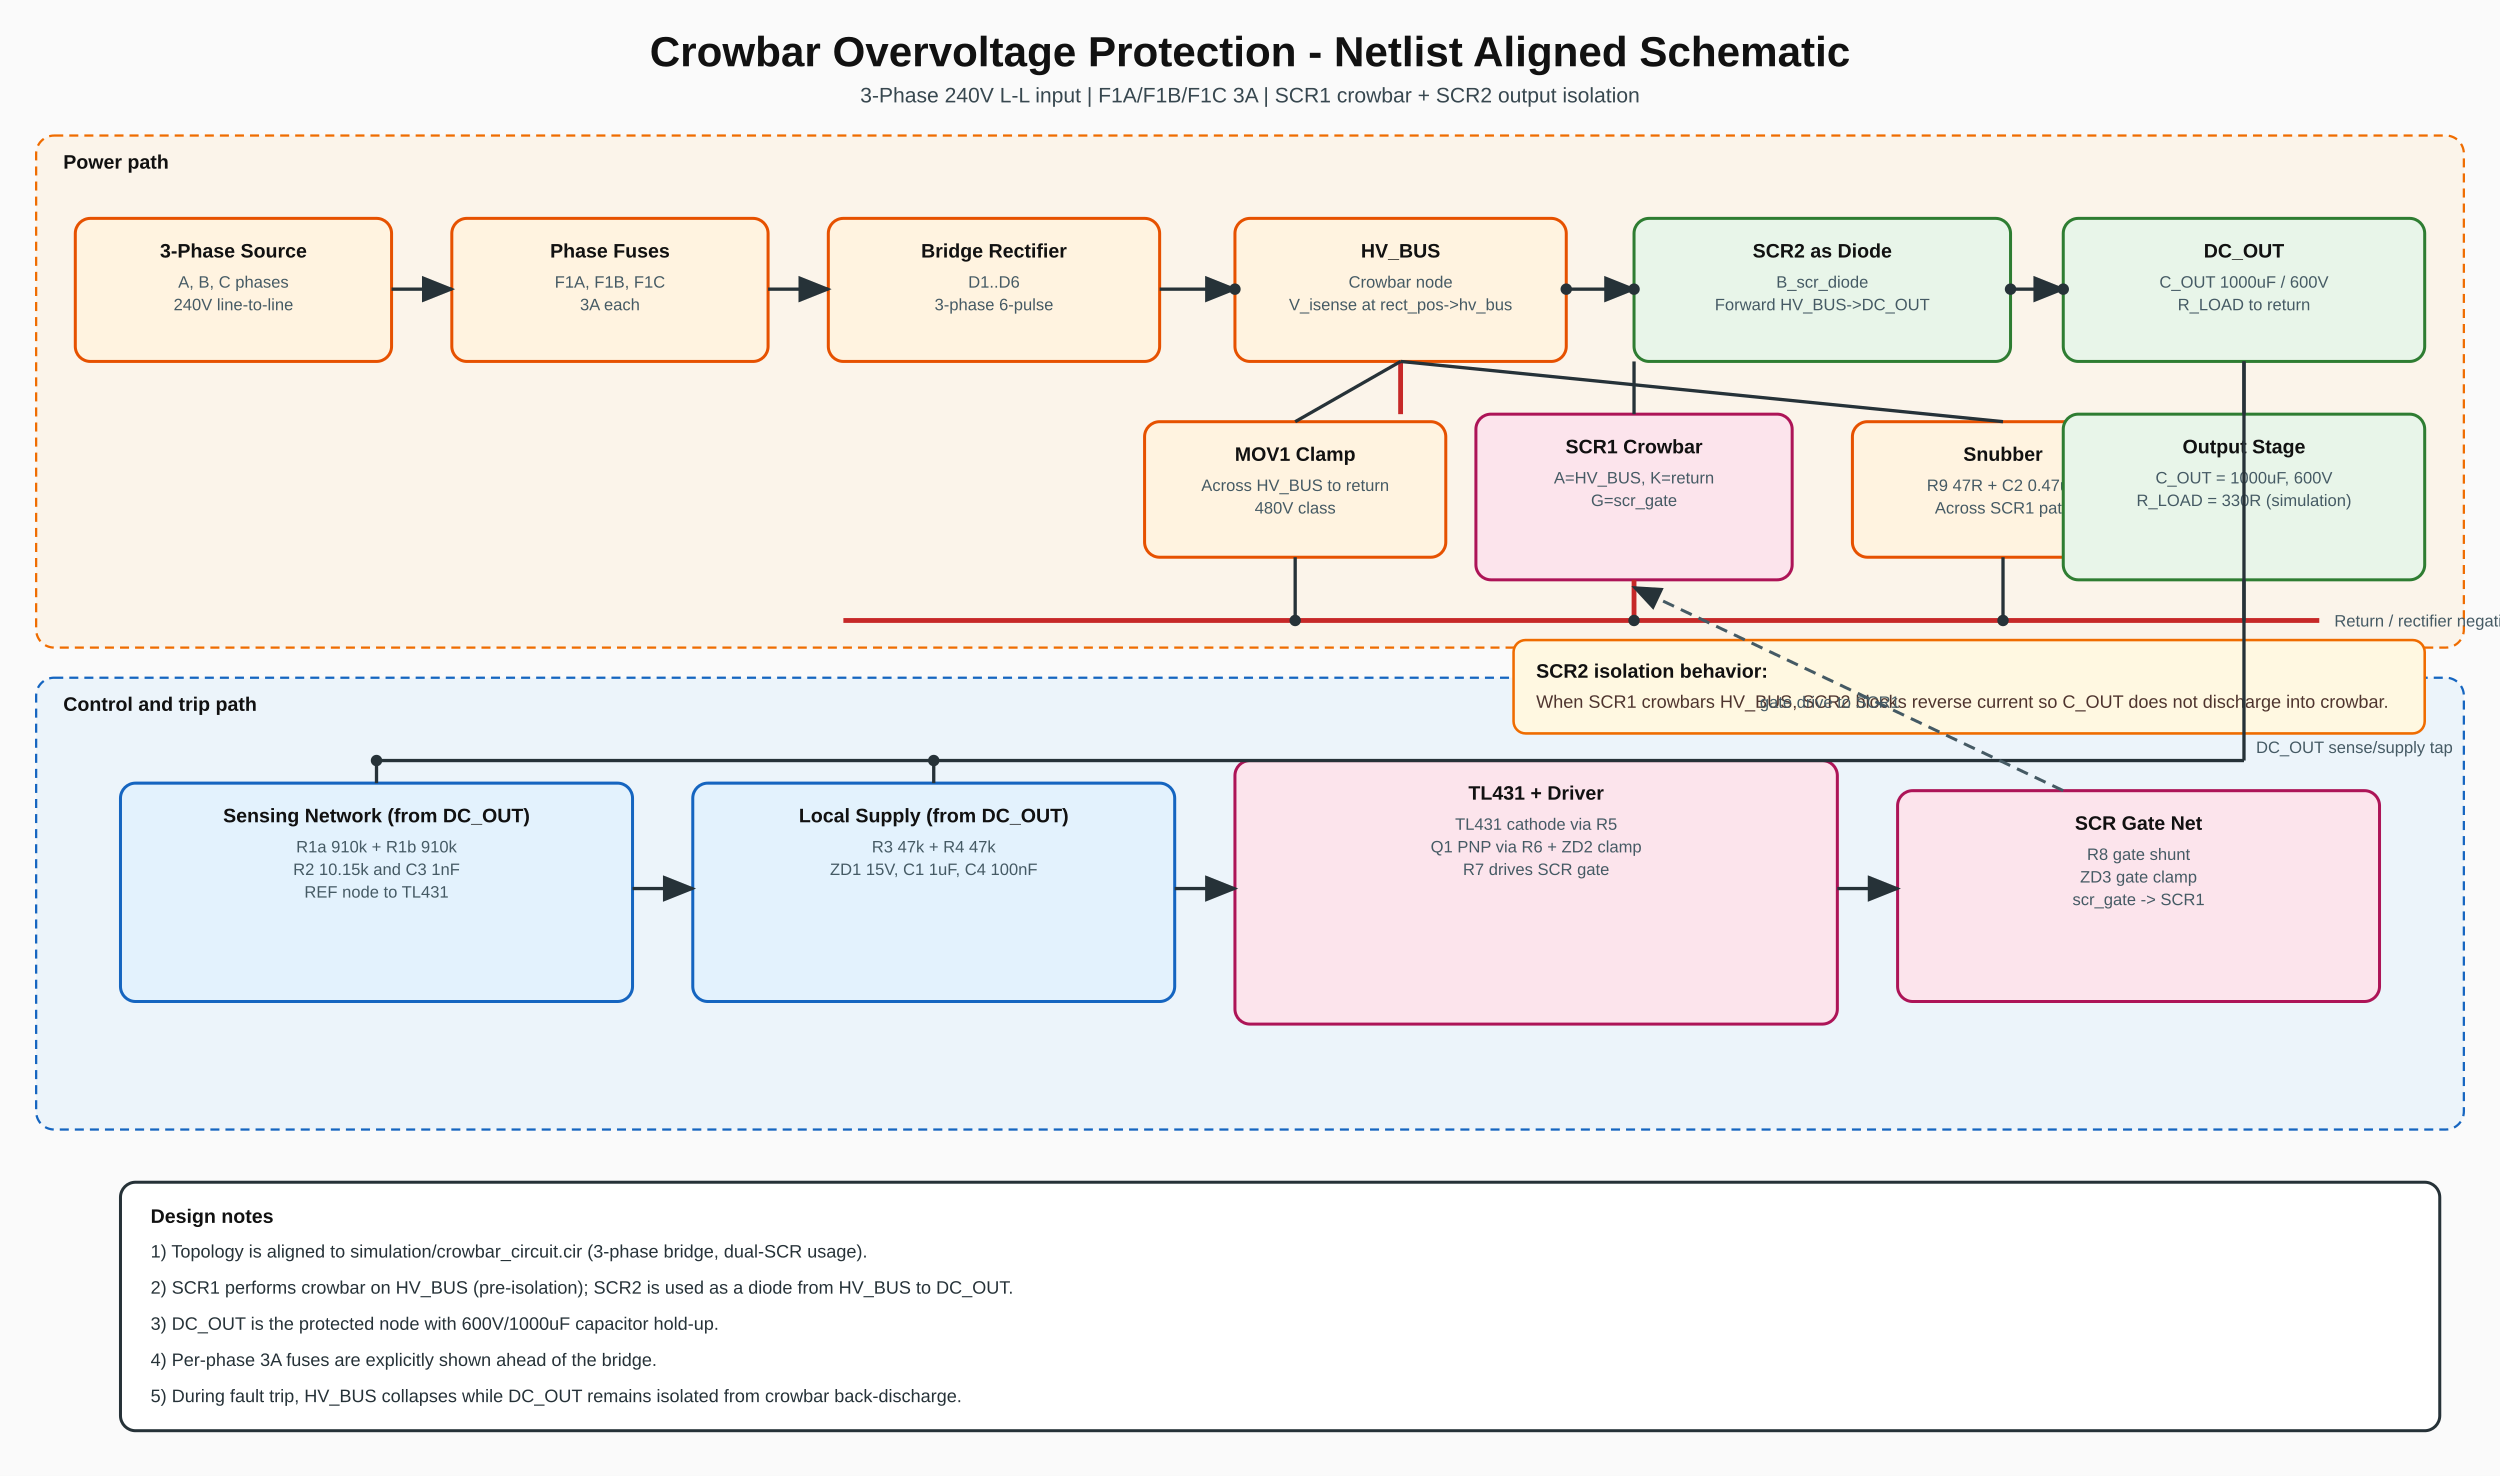
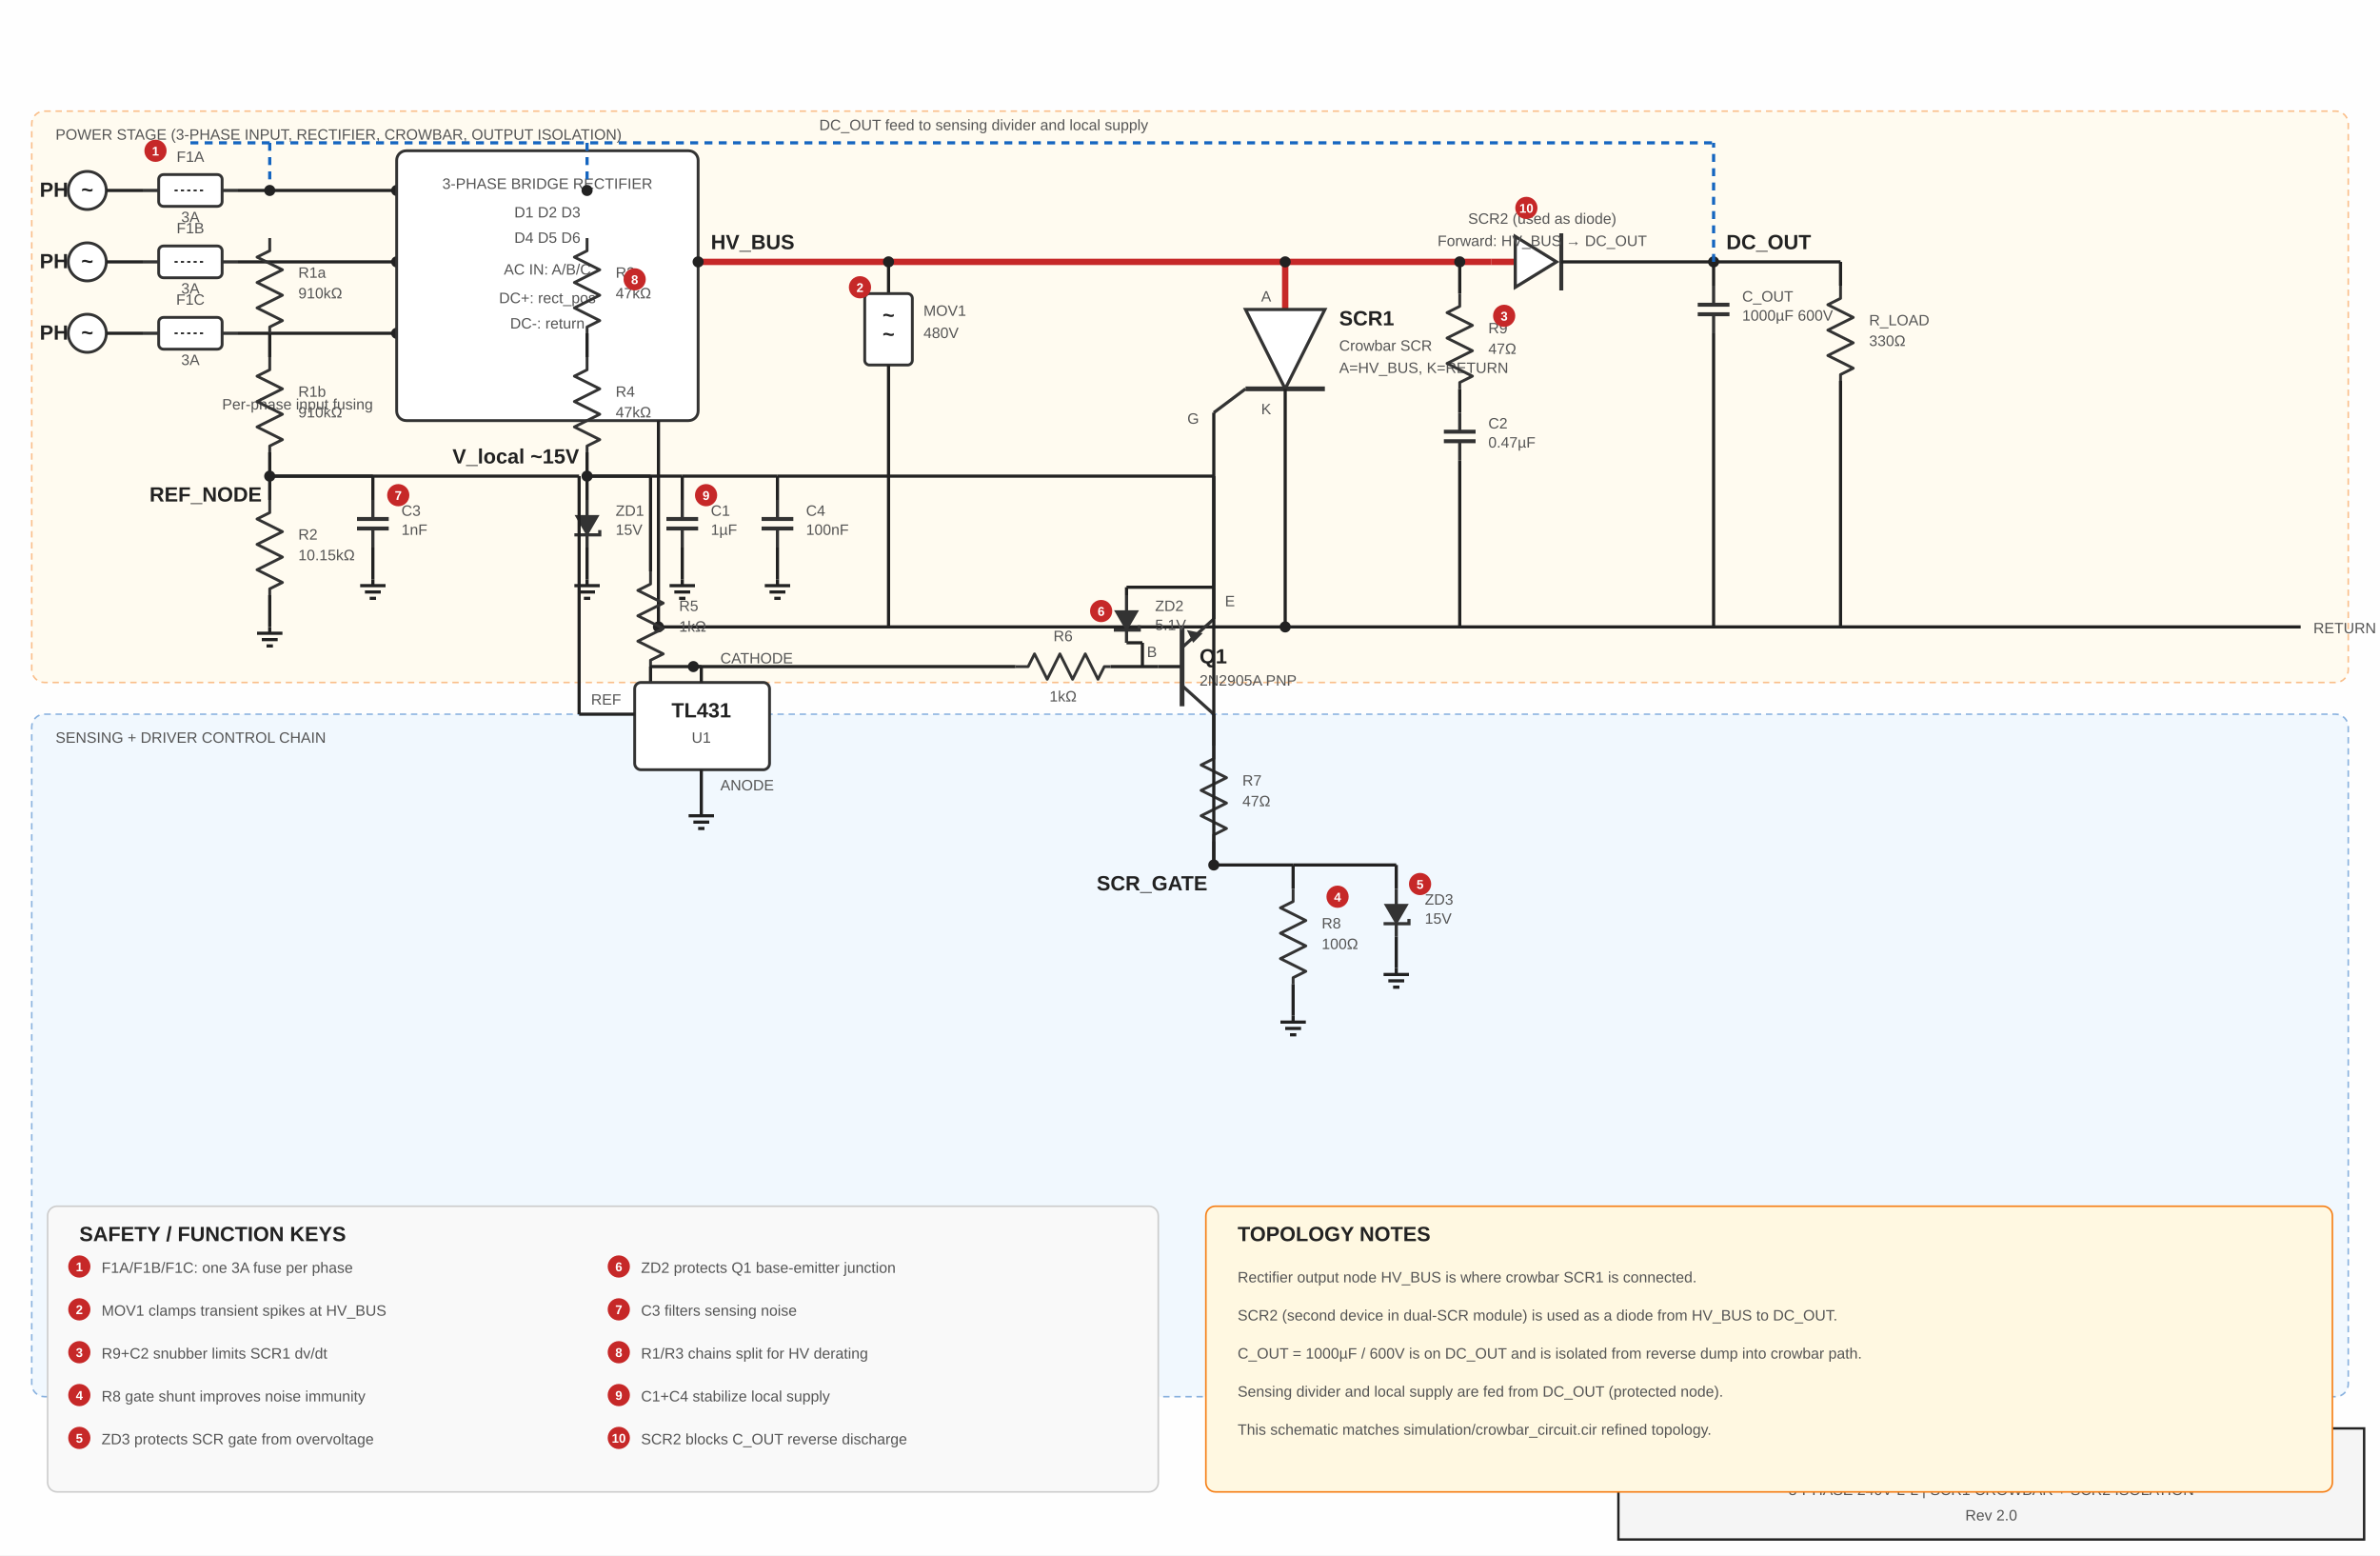
- <svg xmlns="http://www.w3.org/2000/svg" viewBox="0 0 1660 980" width="1660" height="980" font-family="Arial, Helvetica, sans-serif">
+ <svg xmlns="http://www.w3.org/2000/svg" viewBox="0 0 1500 980" width="1500" height="980" font-family="'Segoe UI', Arial, sans-serif">
  <defs>
-     <marker id="arrow" markerWidth="10" markerHeight="8" refX="9" refY="4" orient="auto">
-       <polygon points="0,0 10,4 0,8" fill="#263238" />
-     </marker>
    <style>
-     .bg { fill: #fafafa; }
-     .box { fill: #ffffff; stroke: #263238; stroke-width: 2; rx: 10; }
-     .box-power { fill: #fff3e0; stroke: #e65100; stroke-width: 2; rx: 10; }
-     .box-control { fill: #e3f2fd; stroke: #1565c0; stroke-width: 2; rx: 10; }
-     .box-driver { fill: #fce4ec; stroke: #ad1457; stroke-width: 2; rx: 10; }
-     .box-output { fill: #e8f5e9; stroke: #2e7d32; stroke-width: 2; rx: 10; }
-     .zone { fill-opacity: 0.22; stroke-dasharray: 6,4; stroke-width: 1.5; rx: 12; }
-     .zone-power { fill: #ffe0b2; stroke: #ef6c00; }
-     .zone-control { fill: #bbdefb; stroke: #1565c0; }
-     .wire { stroke: #263238; stroke-width: 2.2; fill: none; }
-     .wire-bus { stroke: #c62828; stroke-width: 3.2; fill: none; }
-     .wire-dashed { stroke: #455a64; stroke-width: 2; stroke-dasharray: 8,5; fill: none; }
-     .arrow { marker-end: url(#arrow); }
-     .node { fill: #263238; }
-     .title { font-size: 28px; fill: #111; font-weight: 700; }
-     .subtitle { font-size: 14px; fill: #37474f; }
-     .h1 { font-size: 16px; fill: #111; font-weight: 700; }
-     .h2 { font-size: 13px; fill: #111; font-weight: 700; }
-     .label { font-size: 12px; fill: #263238; }
-     .small { font-size: 11px; fill: #455a64; }
-     .note { font-size: 12px; fill: #4e342e; }
-     .warn { fill: #fff8e1; stroke: #ef6c00; stroke-width: 1.7; rx: 8; }
+     .wire { stroke: #222; stroke-width: 2; fill: none; }
+     .wire-thick { stroke: #222; stroke-width: 3; fill: none; }
+     .wire-bus { stroke: #c62828; stroke-width: 4; fill: none; }
+     .wire-sense { stroke: #1565c0; stroke-width: 2; fill: none; stroke-dasharray: 5,4; }
+     .comp-body { stroke: #333; stroke-width: 1.8; fill: #fff; }
+     .comp-fill { stroke: #333; stroke-width: 1.8; }
+     .label { font-size: 11px; fill: #333; }
+     .label-sm { font-size: 9.5px; fill: #555; }
+     .label-lg { font-size: 13px; fill: #222; font-weight: 600; }
+     .label-title { font-size: 18px; fill: #111; font-weight: 700; }
+     .label-subtitle { font-size: 12px; fill: #555; }
+     .node-dot { fill: #222; }
+     .gnd-symbol { stroke: #222; stroke-width: 2; fill: none; }
+     .highlight { fill: #fff3e0; stroke: #e65100; stroke-width: 1.5; rx: 6; }
+     .zone-sense { fill: #e3f2fd; stroke: #1565c0; stroke-width: 1; stroke-dasharray: 4,3; rx: 8; opacity: 0.5; }
+     .zone-supply { fill: #e8f5e9; stroke: #2e7d32; stroke-width: 1; stroke-dasharray: 4,3; rx: 8; opacity: 0.5; }
+     .zone-driver { fill: #fce4ec; stroke: #c62828; stroke-width: 1; stroke-dasharray: 4,3; rx: 8; opacity: 0.5; }
+     .zone-power { fill: #fff8e1; stroke: #f57f17; stroke-width: 1; stroke-dasharray: 4,3; rx: 8; opacity: 0.5; }
+     .safety-badge { fill: #c62828; }
+     .safety-text { font-size: 8px; fill: #fff; font-weight: 700; }
  </style>
+     <symbol id="resistor-h" viewBox="0 0 60 20" overflow="visible">
+       <polyline points="0,10 8,10 12,2 20,18 28,2 36,18 44,2 52,18 56,10 60,10" stroke="#333" stroke-width="1.8" fill="none" stroke-linejoin="round" />
+     </symbol>
+     <symbol id="resistor-v" viewBox="0 0 20 60" overflow="visible">
+       <polyline points="10,0 10,8 2,12 18,20 2,28 18,36 2,44 18,52 10,56 10,60" stroke="#333" stroke-width="1.8" fill="none" stroke-linejoin="round" />
+     </symbol>
+     <symbol id="cap-h" viewBox="0 0 30 20" overflow="visible">
+       <line x1="0" y1="10" x2="12" y2="10" stroke="#333" stroke-width="2" />
+       <line x1="12" y1="0" x2="12" y2="20" stroke="#333" stroke-width="2.5" />
+       <line x1="18" y1="0" x2="18" y2="20" stroke="#333" stroke-width="2.5" />
+       <line x1="18" y1="10" x2="30" y2="10" stroke="#333" stroke-width="2" />
+     </symbol>
+     <symbol id="cap-v" viewBox="0 0 20 30" overflow="visible">
+       <line x1="10" y1="0" x2="10" y2="12" stroke="#333" stroke-width="2" />
+       <line x1="0" y1="12" x2="20" y2="12" stroke="#333" stroke-width="2.5" />
+       <line x1="0" y1="18" x2="20" y2="18" stroke="#333" stroke-width="2.5" />
+       <line x1="10" y1="18" x2="10" y2="30" stroke="#333" stroke-width="2" />
+     </symbol>
+     <symbol id="zener-v" viewBox="0 0 20 30" overflow="visible">
+       <line x1="10" y1="0" x2="10" y2="10" stroke="#333" stroke-width="2" />
+       <polygon points="3,10 17,10 10,22" fill="#333" stroke="#333" stroke-width="1" />
+       <polyline points="2,22 18,22 18,19" stroke="#333" stroke-width="2" fill="none" />
+       <line x1="10" y1="22" x2="10" y2="30" stroke="#333" stroke-width="2" />
+     </symbol>
+     <symbol id="fuse-h" viewBox="0 0 60 24" overflow="visible">
+       <line x1="0" y1="12" x2="10" y2="12" stroke="#333" stroke-width="2" />
+       <rect x="10" y="2" width="40" height="20" rx="3" fill="#fff" stroke="#333" stroke-width="1.8" />
+       <line x1="20" y1="12" x2="40" y2="12" stroke="#333" stroke-width="1.2" stroke-dasharray="2,2" />
+       <line x1="50" y1="12" x2="60" y2="12" stroke="#333" stroke-width="2" />
+     </symbol>
+     <symbol id="gnd" viewBox="0 0 20 16" overflow="visible">
+       <line x1="10" y1="0" x2="10" y2="4" stroke="#222" stroke-width="2" />
+       <line x1="2" y1="4" x2="18" y2="4" stroke="#222" stroke-width="2" />
+       <line x1="5" y1="8" x2="15" y2="8" stroke="#222" stroke-width="2" />
+       <line x1="8" y1="12" x2="12" y2="12" stroke="#222" stroke-width="2" />
+     </symbol>
  </defs>
-   <rect x="0" y="0" width="1660" height="980" class="bg" rx="0" />
-   <text x="830" y="44" class="title" text-anchor="middle">Crowbar Overvoltage Protection - Netlist Aligned Schematic</text>
-   <text x="830" y="68" class="subtitle" text-anchor="middle">3-Phase 240V L-L input | F1A/F1B/F1C 3A | SCR1 crowbar + SCR2 output isolation</text>
-   <rect x="24" y="90" width="1612" height="340" class="zone zone-power" rx="10" />
-   <rect x="24" y="450" width="1612" height="300" class="zone zone-control" rx="10" />
-   <text x="42" y="112" class="h2" text-anchor="start">Power path</text>
-   <text x="42" y="472" class="h2" text-anchor="start">Control and trip path</text>
-   <rect x="50" y="145" width="210" height="95" class="box-power" rx="10" />
-   <text x="155.0" y="171" class="h2" text-anchor="middle">3-Phase Source</text>
-   <text x="155.0" y="191" class="small" text-anchor="middle">A, B, C phases</text>
-   <text x="155.0" y="206" class="small" text-anchor="middle">240V line-to-line</text>
-   <rect x="300" y="145" width="210" height="95" class="box-power" rx="10" />
-   <text x="405.0" y="171" class="h2" text-anchor="middle">Phase Fuses</text>
-   <text x="405.0" y="191" class="small" text-anchor="middle">F1A, F1B, F1C</text>
-   <text x="405.0" y="206" class="small" text-anchor="middle">3A each</text>
-   <rect x="550" y="145" width="220" height="95" class="box-power" rx="10" />
-   <text x="660.0" y="171" class="h2" text-anchor="middle">Bridge Rectifier</text>
-   <text x="660.0" y="191" class="small" text-anchor="middle">D1..D6</text>
-   <text x="660.0" y="206" class="small" text-anchor="middle">3-phase 6-pulse</text>
-   <rect x="820" y="145" width="220" height="95" class="box-power" rx="10" />
-   <text x="930.0" y="171" class="h2" text-anchor="middle">HV_BUS</text>
-   <text x="930.0" y="191" class="small" text-anchor="middle">Crowbar node</text>
-   <text x="930.0" y="206" class="small" text-anchor="middle">V_isense at rect_pos-&gt;hv_bus</text>
-   <rect x="1085" y="145" width="250" height="95" class="box-output" rx="10" />
-   <text x="1210.0" y="171" class="h2" text-anchor="middle">SCR2 as Diode</text>
-   <text x="1210.0" y="191" class="small" text-anchor="middle">B_scr_diode</text>
-   <text x="1210.0" y="206" class="small" text-anchor="middle">Forward HV_BUS-&gt;DC_OUT</text>
-   <rect x="1370" y="145" width="240" height="95" class="box-output" rx="10" />
-   <text x="1490.0" y="171" class="h2" text-anchor="middle">DC_OUT</text>
-   <text x="1490.0" y="191" class="small" text-anchor="middle">C_OUT 1000uF / 600V</text>
-   <text x="1490.0" y="206" class="small" text-anchor="middle">R_LOAD to return</text>
-   <line x1="260" y1="192" x2="300" y2="192" class="wire arrow" />
-   <line x1="510" y1="192" x2="550" y2="192" class="wire arrow" />
-   <line x1="770" y1="192" x2="820" y2="192" class="wire arrow" />
-   <line x1="1040" y1="192" x2="1085" y2="192" class="wire arrow" />
-   <line x1="1335" y1="192" x2="1370" y2="192" class="wire arrow" />
-   <circle cx="820" cy="192" r="3.8" class="node" />
-   <circle cx="1040" cy="192" r="3.8" class="node" />
-   <circle cx="1085" cy="192" r="3.8" class="node" />
-   <circle cx="1335" cy="192" r="3.8" class="node" />
-   <circle cx="1370" cy="192" r="3.8" class="node" />
-   <rect x="760" y="280" width="200" height="90" class="box-power" rx="10" />
-   <text x="860.0" y="306" class="h2" text-anchor="middle">MOV1 Clamp</text>
-   <text x="860.0" y="326" class="small" text-anchor="middle">Across HV_BUS to return</text>
-   <text x="860.0" y="341" class="small" text-anchor="middle">480V class</text>
-   <rect x="980" y="275" width="210" height="110" class="box-driver" rx="10" />
-   <text x="1085.0" y="301" class="h2" text-anchor="middle">SCR1 Crowbar</text>
-   <text x="1085.0" y="321" class="small" text-anchor="middle">A=HV_BUS, K=return</text>
-   <text x="1085.0" y="336" class="small" text-anchor="middle">G=scr_gate</text>
-   <rect x="1230" y="280" width="200" height="90" class="box-power" rx="10" />
-   <text x="1330.0" y="306" class="h2" text-anchor="middle">Snubber</text>
-   <text x="1330.0" y="326" class="small" text-anchor="middle">R9 47R + C2 0.47uF</text>
-   <text x="1330.0" y="341" class="small" text-anchor="middle">Across SCR1 path</text>
-   <line x1="930" y1="240" x2="930" y2="275" class="wire-bus" />
-   <line x1="930" y1="240" x2="860" y2="280" class="wire" />
-   <line x1="930" y1="240" x2="1330" y2="280" class="wire" />
-   <line x1="1085" y1="240" x2="1085" y2="275" class="wire" />
-   <line x1="560" y1="412" x2="1540" y2="412" class="wire-bus" />
-   <text x="1550" y="416" class="small" text-anchor="start">Return / rectifier negative / ground reference</text>
-   <line x1="860" y1="370" x2="860" y2="412" class="wire" />
-   <line x1="1085" y1="385" x2="1085" y2="412" class="wire-bus" />
-   <line x1="1330" y1="370" x2="1330" y2="412" class="wire" />
-   <circle cx="860" cy="412" r="3.8" class="node" />
-   <circle cx="1085" cy="412" r="3.8" class="node" />
-   <circle cx="1330" cy="412" r="3.8" class="node" />
-   <rect x="1370" y="275" width="240" height="110" class="box-output" rx="10" />
-   <text x="1490.0" y="301" class="h2" text-anchor="middle">Output Stage</text>
-   <text x="1490.0" y="321" class="small" text-anchor="middle">C_OUT = 1000uF, 600V</text>
-   <text x="1490.0" y="336" class="small" text-anchor="middle">R_LOAD = 330R (simulation)</text>
-   <line x1="1490" y1="240" x2="1490" y2="275" class="wire" />
-   <line x1="1490" y1="385" x2="1490" y2="412" class="wire" />
-   <rect x="1005" y="425" width="605" height="62" class="warn" rx="10" />
-   <text x="1020" y="450" class="h2" text-anchor="start">SCR2 isolation behavior:</text>
-   <text x="1020" y="470" class="note" text-anchor="start">When SCR1 crowbars HV_BUS, SCR2 blocks reverse current so C_OUT does not discharge into crowbar.</text>
-   <rect x="80" y="520" width="340" height="145" class="box-control" rx="10" />
-   <text x="250.0" y="546" class="h2" text-anchor="middle">Sensing Network (from DC_OUT)</text>
-   <text x="250.0" y="566" class="small" text-anchor="middle">R1a 910k + R1b 910k</text>
-   <text x="250.0" y="581" class="small" text-anchor="middle">R2 10.15k and C3 1nF</text>
-   <text x="250.0" y="596" class="small" text-anchor="middle">REF node to TL431</text>
-   <rect x="460" y="520" width="320" height="145" class="box-control" rx="10" />
-   <text x="620.0" y="546" class="h2" text-anchor="middle">Local Supply (from DC_OUT)</text>
-   <text x="620.0" y="566" class="small" text-anchor="middle">R3 47k + R4 47k</text>
-   <text x="620.0" y="581" class="small" text-anchor="middle">ZD1 15V, C1 1uF, C4 100nF</text>
-   <rect x="820" y="505" width="400" height="175" class="box-driver" rx="10" />
-   <text x="1020.0" y="531" class="h2" text-anchor="middle">TL431 + Driver</text>
-   <text x="1020.0" y="551" class="small" text-anchor="middle">TL431 cathode via R5</text>
-   <text x="1020.0" y="566" class="small" text-anchor="middle">Q1 PNP via R6 + ZD2 clamp</text>
-   <text x="1020.0" y="581" class="small" text-anchor="middle">R7 drives SCR gate</text>
-   <rect x="1260" y="525" width="320" height="140" class="box-driver" rx="10" />
-   <text x="1420.0" y="551" class="h2" text-anchor="middle">SCR Gate Net</text>
-   <text x="1420.0" y="571" class="small" text-anchor="middle">R8 gate shunt</text>
-   <text x="1420.0" y="586" class="small" text-anchor="middle">ZD3 gate clamp</text>
-   <text x="1420.0" y="601" class="small" text-anchor="middle">scr_gate -&gt; SCR1</text>
-   <line x1="1490" y1="240" x2="1490" y2="505" class="wire" />
-   <line x1="1490" y1="505" x2="250" y2="505" class="wire" />
-   <line x1="250" y1="505" x2="250" y2="520" class="wire" />
-   <line x1="620" y1="505" x2="620" y2="520" class="wire" />
-   <circle cx="250" cy="505" r="3.8" class="node" />
-   <circle cx="620" cy="505" r="3.8" class="node" />
-   <text x="1498" y="500" class="small" text-anchor="start">DC_OUT sense/supply tap</text>
-   <line x1="420" y1="590" x2="460" y2="590" class="wire arrow" />
-   <line x1="780" y1="590" x2="820" y2="590" class="wire arrow" />
-   <line x1="1220" y1="590" x2="1260" y2="590" class="wire arrow" />
-   <line x1="1370" y1="525" x2="1085" y2="390" class="wire-dashed arrow" />
-   <text x="1215" y="470" class="small" text-anchor="middle">gate drive to SCR1</text>
-   <rect x="80" y="785" width="1540" height="165" class="box" rx="10" />
-   <text x="100" y="812" class="h2" text-anchor="start">Design notes</text>
-   <text x="100" y="835" class="label" text-anchor="start">1) Topology is aligned to simulation/crowbar_circuit.cir (3-phase bridge, dual-SCR usage).</text>
-   <text x="100" y="859" class="label" text-anchor="start">2) SCR1 performs crowbar on HV_BUS (pre-isolation); SCR2 is used as a diode from HV_BUS to DC_OUT.</text>
-   <text x="100" y="883" class="label" text-anchor="start">3) DC_OUT is the protected node with 600V/1000uF capacitor hold-up.</text>
-   <text x="100" y="907" class="label" text-anchor="start">4) Per-phase 3A fuses are explicitly shown ahead of the bridge.</text>
-   <text x="100" y="931" class="label" text-anchor="start">5) During fault trip, HV_BUS collapses while DC_OUT remains isolated from crowbar back-discharge.</text>
+   <rect width="1500" height="980" fill="#fefefe" rx="0" />
+   <rect x="1020" y="900" width="470" height="70" fill="#f5f5f5" stroke="#222" stroke-width="1.5" />
+   <text x="1255" y="924" class="label-lg" text-anchor="middle">CROWBAR OVERVOLTAGE PROTECTION</text>
+   <text x="1255" y="942" class="label-sm" text-anchor="middle">3-PHASE 240V L-L | SCR1 CROWBAR + SCR2 ISOLATION</text>
+   <text x="1255" y="958" class="label-sm" text-anchor="middle">Rev 2.0</text>
+   <rect x="20" y="70" width="1460" height="360" class="zone-power" />
+   <text x="35" y="88" class="label-sm" text-anchor="start">POWER STAGE (3-PHASE INPUT, RECTIFIER, CROWBAR, OUTPUT ISOLATION)</text>
+   <rect x="20" y="450" width="1460" height="430" class="zone-sense" />
+   <text x="35" y="468" class="label-sm" text-anchor="start">SENSING + DRIVER CONTROL CHAIN</text>
+   <text x="25" y="124" class="label-lg" text-anchor="start">PH-A</text>
+   <circle cx="55" cy="120" r="12" class="comp-body" />
+   <text x="55" y="124" class="label-lg" text-anchor="middle">~</text>
+   <line x1="67" y1="120" x2="90" y2="120" class="wire" />
+   <use href="#fuse-h" x="90" y="108" width="60" height="24" />
+   <text x="120" y="102" class="label-sm" text-anchor="middle">F1A</text>
+   <text x="120" y="140" class="label-sm" text-anchor="middle">3A</text>
+   <line x1="150" y1="120" x2="250" y2="120" class="wire" />
+   <circle cx="250" cy="120" r="3.5" class="node-dot" />
+   <text x="25" y="169" class="label-lg" text-anchor="start">PH-B</text>
+   <circle cx="55" cy="165" r="12" class="comp-body" />
+   <text x="55" y="169" class="label-lg" text-anchor="middle">~</text>
+   <line x1="67" y1="165" x2="90" y2="165" class="wire" />
+   <use href="#fuse-h" x="90" y="153" width="60" height="24" />
+   <text x="120" y="147" class="label-sm" text-anchor="middle">F1B</text>
+   <text x="120" y="185" class="label-sm" text-anchor="middle">3A</text>
+   <line x1="150" y1="165" x2="250" y2="165" class="wire" />
+   <circle cx="250" cy="165" r="3.5" class="node-dot" />
+   <text x="25" y="214" class="label-lg" text-anchor="start">PH-C</text>
+   <circle cx="55" cy="210" r="12" class="comp-body" />
+   <text x="55" y="214" class="label-lg" text-anchor="middle">~</text>
+   <line x1="67" y1="210" x2="90" y2="210" class="wire" />
+   <use href="#fuse-h" x="90" y="198" width="60" height="24" />
+   <text x="120" y="192" class="label-sm" text-anchor="middle">F1C</text>
+   <text x="120" y="230" class="label-sm" text-anchor="middle">3A</text>
+   <line x1="150" y1="210" x2="250" y2="210" class="wire" />
+   <circle cx="250" cy="210" r="3.5" class="node-dot" />
+   <circle cx="98" cy="95" r="7" class="safety-badge" />
+   <text x="98" y="98" class="safety-text" text-anchor="middle">1</text>
+   <text x="140" y="258" class="label-sm" text-anchor="start">Per-phase input fusing</text>
+   <rect x="250" y="95" width="190" height="170" rx="6" class="comp-body" />
+   <text x="345.0" y="119" class="label-sm" text-anchor="middle">3-PHASE BRIDGE RECTIFIER</text>
+   <text x="345.0" y="137" class="label-sm" text-anchor="middle">D1 D2 D3</text>
+   <text x="345.0" y="153" class="label-sm" text-anchor="middle">D4 D5 D6</text>
+   <text x="345.0" y="173" class="label-sm" text-anchor="middle">AC IN: A/B/C</text>
+   <text x="345.0" y="191" class="label-sm" text-anchor="middle">DC+: rect_pos</text>
+   <text x="345.0" y="207" class="label-sm" text-anchor="middle">DC-: return</text>
+   <line x1="440" y1="165" x2="940" y2="165" class="wire-bus" />
+   <circle cx="440" cy="165" r="3.5" class="node-dot" />
+   <text x="448" y="157" class="label-lg" text-anchor="start">HV_BUS</text>
+   <line x1="415" y1="265" x2="415" y2="395" class="wire" />
+   <circle cx="415" cy="395" r="3.5" class="node-dot" />
+   <line x1="415" y1="395" x2="1450" y2="395" class="wire" />
+   <text x="1458" y="399" class="label-sm" text-anchor="start">RETURN / RECTIFIER NEGATIVE</text>
+   <line x1="560" y1="165" x2="560" y2="185" class="wire" />
+   <circle cx="560" cy="165" r="3.5" class="node-dot" />
+   <rect x="545" y="185" width="30" height="45" rx="3" class="comp-body" />
+   <text x="560" y="203" class="label-lg" text-anchor="middle">~</text>
+   <text x="560" y="215" class="label-lg" text-anchor="middle">~</text>
+   <text x="582" y="199" class="label-sm" text-anchor="start">MOV1</text>
+   <text x="582" y="213" class="label-sm" text-anchor="start">480V</text>
+   <circle cx="542" cy="181" r="7" class="safety-badge" />
+   <text x="542" y="184" class="safety-text" text-anchor="middle">2</text>
+   <line x1="560" y1="230" x2="560" y2="395" class="wire" />
+   <line x1="810" y1="165" x2="810" y2="195" class="wire-bus" />
+   <circle cx="810" cy="165" r="3.5" class="node-dot" />
+   <polygon points="785,195 835,195 810,245" fill="#fff" stroke="#333" stroke-width="2" />
+   <line x1="785" y1="245" x2="835" y2="245" stroke="#333" stroke-width="3" />
+   <text x="844" y="205" class="label-lg" text-anchor="start">SCR1</text>
+   <text x="844" y="221" class="label-sm" text-anchor="start">Crowbar SCR</text>
+   <text x="844" y="235" class="label-sm" text-anchor="start">A=HV_BUS, K=RETURN</text>
+   <text x="798" y="190" class="label-sm" text-anchor="middle">A</text>
+   <text x="798" y="261" class="label-sm" text-anchor="middle">K</text>
+   <line x1="810" y1="245" x2="810" y2="395" class="wire" />
+   <circle cx="810" cy="395" r="3.5" class="node-dot" />
+   <line x1="920" y1="165" x2="920" y2="185" class="wire" />
+   <circle cx="920" cy="165" r="3.5" class="node-dot" />
+   <use href="#resistor-v" x="910" y="185" width="20" height="60" />
+   <text x="938" y="210" class="label-sm" text-anchor="start">R9</text>
+   <text x="938" y="223" class="label-sm" text-anchor="start">47Ω</text>
+   <circle cx="948" cy="199" r="7" class="safety-badge" />
+   <text x="948" y="202" class="safety-text" text-anchor="middle">3</text>
+   <line x1="920" y1="245" x2="920" y2="260" class="wire" />
+   <use href="#cap-v" x="910" y="260" width="20" height="30" />
+   <text x="938" y="270" class="label-sm" text-anchor="start">C2</text>
+   <text x="938" y="282" class="label-sm" text-anchor="start">0.47µF</text>
+   <line x1="920" y1="290" x2="920" y2="395" class="wire" />
+   <line x1="940" y1="165" x2="955" y2="165" class="wire-bus" />
+   <polygon points="955,149 955,181 981,165" fill="#fff" stroke="#333" stroke-width="2" />
+   <line x1="984" y1="147" x2="984" y2="183" stroke="#333" stroke-width="2.5" />
+   <line x1="984" y1="165" x2="1080" y2="165" class="wire" />
+   <circle cx="1080" cy="165" r="3.5" class="node-dot" />
+   <text x="972" y="141" class="label-sm" text-anchor="middle">SCR2 (used as diode)</text>
+   <text x="972" y="155" class="label-sm" text-anchor="middle">Forward: HV_BUS → DC_OUT</text>
+   <circle cx="962" cy="131" r="7" class="safety-badge" />
+   <text x="962" y="134" class="safety-text" text-anchor="middle">10</text>
+   <text x="1088" y="157" class="label-lg" text-anchor="start">DC_OUT</text>
+   <line x1="1080" y1="165" x2="1080" y2="180" class="wire" />
+   <use href="#cap-v" x="1070" y="180" width="20" height="30" />
+   <text x="1098" y="190" class="label-sm" text-anchor="start">C_OUT</text>
+   <text x="1098" y="202" class="label-sm" text-anchor="start">1000µF 600V</text>
+   <line x1="1080" y1="210" x2="1080" y2="395" class="wire" />
+   <line x1="1080" y1="165" x2="1160" y2="165" class="wire" />
+   <line x1="1160" y1="165" x2="1160" y2="180" class="wire" />
+   <use href="#resistor-v" x="1150" y="180" width="20" height="60" />
+   <text x="1178" y="205" class="label-sm" text-anchor="start">R_LOAD</text>
+   <text x="1178" y="218" class="label-sm" text-anchor="start">330Ω</text>
+   <line x1="1160" y1="240" x2="1160" y2="395" class="wire" />
+   <line x1="1080" y1="165" x2="1080" y2="90" class="wire-sense" />
+   <line x1="120" y1="90" x2="1080" y2="90" class="wire-sense" />
+   <text x="620" y="82" class="label-sm" text-anchor="middle">DC_OUT feed to sensing divider and local supply</text>
+   <line x1="170" y1="90" x2="170" y2="120" class="wire-sense" />
+   <line x1="370" y1="90" x2="370" y2="120" class="wire-sense" />
+   <circle cx="170" cy="120" r="3.5" class="node-dot" />
+   <circle cx="370" cy="120" r="3.5" class="node-dot" />
+   <use href="#resistor-v" x="160" y="150" width="20" height="60" />
+   <text x="188" y="175" class="label-sm" text-anchor="start">R1a</text>
+   <text x="188" y="188" class="label-sm" text-anchor="start">910kΩ</text>
+   <line x1="170" y1="210" x2="170" y2="225" class="wire" />
+   <use href="#resistor-v" x="160" y="225" width="20" height="60" />
+   <text x="188" y="250" class="label-sm" text-anchor="start">R1b</text>
+   <text x="188" y="263" class="label-sm" text-anchor="start">910kΩ</text>
+   <line x1="170" y1="285" x2="170" y2="300" class="wire" />
+   <circle cx="170" cy="300" r="3.5" class="node-dot" />
+   <text x="165" y="316" class="label-lg" text-anchor="end">REF_NODE</text>
+   <line x1="170" y1="300" x2="170" y2="315" class="wire" />
+   <use href="#resistor-v" x="160" y="315" width="20" height="60" />
+   <text x="188" y="340" class="label-sm" text-anchor="start">R2</text>
+   <text x="188" y="353" class="label-sm" text-anchor="start">10.15kΩ</text>
+   <line x1="170" y1="375" x2="170" y2="395" class="wire" />
+   <use href="#gnd" x="160" y="395" width="20" height="16" />
+   <line x1="170" y1="300" x2="235" y2="300" class="wire" />
+   <line x1="235" y1="300" x2="235" y2="315" class="wire" />
+   <use href="#cap-v" x="225" y="315" width="20" height="30" />
+   <text x="253" y="325" class="label-sm" text-anchor="start">C3</text>
+   <text x="253" y="337" class="label-sm" text-anchor="start">1nF</text>
+   <circle cx="251" cy="312" r="7" class="safety-badge" />
+   <text x="251" y="315" class="safety-text" text-anchor="middle">7</text>
+   <line x1="235" y1="345" x2="235" y2="365" class="wire" />
+   <use href="#gnd" x="225" y="365" width="20" height="16" />
+   <use href="#resistor-v" x="360" y="150" width="20" height="60" />
+   <text x="388" y="175" class="label-sm" text-anchor="start">R3</text>
+   <text x="388" y="188" class="label-sm" text-anchor="start">47kΩ</text>
+   <line x1="370" y1="210" x2="370" y2="225" class="wire" />
+   <circle cx="400" cy="176" r="7" class="safety-badge" />
+   <text x="400" y="179" class="safety-text" text-anchor="middle">8</text>
+   <use href="#resistor-v" x="360" y="225" width="20" height="60" />
+   <text x="388" y="250" class="label-sm" text-anchor="start">R4</text>
+   <text x="388" y="263" class="label-sm" text-anchor="start">47kΩ</text>
+   <line x1="370" y1="285" x2="370" y2="300" class="wire" />
+   <circle cx="370" cy="300" r="3.5" class="node-dot" />
+   <text x="365" y="292" class="label-lg" text-anchor="end">V_local ~15V</text>
+   <line x1="370" y1="300" x2="370" y2="315" class="wire" />
+   <use href="#zener-v" x="360" y="315" width="20" height="30" />
+   <text x="388" y="325" class="label-sm" text-anchor="start">ZD1</text>
+   <text x="388" y="337" class="label-sm" text-anchor="start">15V</text>
+   <line x1="370" y1="345" x2="370" y2="365" class="wire" />
+   <use href="#gnd" x="360" y="365" width="20" height="16" />
+   <line x1="370" y1="300" x2="430" y2="300" class="wire" />
+   <line x1="430" y1="300" x2="430" y2="315" class="wire" />
+   <use href="#cap-v" x="420" y="315" width="20" height="30" />
+   <text x="448" y="325" class="label-sm" text-anchor="start">C1</text>
+   <text x="448" y="337" class="label-sm" text-anchor="start">1µF</text>
+   <circle cx="445" cy="312" r="7" class="safety-badge" />
+   <text x="445" y="315" class="safety-text" text-anchor="middle">9</text>
+   <line x1="430" y1="345" x2="430" y2="365" class="wire" />
+   <use href="#gnd" x="420" y="365" width="20" height="16" />
+   <line x1="430" y1="300" x2="490" y2="300" class="wire" />
+   <line x1="490" y1="300" x2="490" y2="315" class="wire" />
+   <use href="#cap-v" x="480" y="315" width="20" height="30" />
+   <text x="508" y="325" class="label-sm" text-anchor="start">C4</text>
+   <text x="508" y="337" class="label-sm" text-anchor="start">100nF</text>
+   <line x1="490" y1="345" x2="490" y2="365" class="wire" />
+   <use href="#gnd" x="480" y="365" width="20" height="16" />
+   <line x1="370" y1="300" x2="410" y2="300" class="wire" />
+   <line x1="410" y1="300" x2="410" y2="360" class="wire" />
+   <use href="#resistor-v" x="400" y="360" width="20" height="60" />
+   <text x="428" y="385" class="label-sm" text-anchor="start">R5</text>
+   <text x="428" y="398" class="label-sm" text-anchor="start">1kΩ</text>
+   <line x1="410" y1="420" x2="410" y2="430" class="wire" />
+   <rect x="400" y="430" width="85" height="55" rx="4" class="comp-body" />
+   <text x="442" y="452" class="label-lg" text-anchor="middle">TL431</text>
+   <text x="442" y="468" class="label-sm" text-anchor="middle">U1</text>
+   <line x1="400" y1="450" x2="365" y2="450" class="wire" />
+   <text x="382" y="444" class="label-sm" text-anchor="middle">REF</text>
+   <line x1="365" y1="450" x2="365" y2="300" class="wire" />
+   <line x1="365" y1="300" x2="170" y2="300" class="wire" />
+   <line x1="442" y1="430" x2="442" y2="420" class="wire" />
+   <line x1="442" y1="420" x2="410" y2="420" class="wire" />
+   <circle cx="437" cy="420" r="3.5" class="node-dot" />
+   <text x="454" y="418" class="label-sm" text-anchor="start">CATHODE</text>
+   <line x1="442" y1="485" x2="442" y2="510" class="wire" />
+   <text x="454" y="498" class="label-sm" text-anchor="start">ANODE</text>
+   <use href="#gnd" x="432" y="510" width="20" height="16" />
+   <line x1="437" y1="420" x2="640" y2="420" class="wire" />
+   <use href="#resistor-h" x="640" y="410" width="60" height="20" />
+   <text x="670" y="404" class="label-sm" text-anchor="middle">R6</text>
+   <text x="670" y="442" class="label-sm" text-anchor="middle">1kΩ</text>
+   <line x1="700" y1="420" x2="720" y2="420" class="wire" />
+   <line x1="720" y1="420" x2="730" y2="420" class="wire" />
+   <text x="726" y="414" class="label-sm" text-anchor="middle">B</text>
+   <line x1="730" y1="420" x2="745" y2="420" class="wire" />
+   <line x1="745" y1="395" x2="745" y2="445" stroke="#333" stroke-width="3" />
+   <line x1="745" y1="408" x2="765" y2="390" stroke="#333" stroke-width="2" />
+   <polygon points="752,405 748,397 758,399" fill="#333" />
+   <line x1="745" y1="432" x2="765" y2="450" stroke="#333" stroke-width="2" />
+   <line x1="765" y1="390" x2="765" y2="370" class="wire" />
+   <text x="772" y="382" class="label-sm" text-anchor="start">E</text>
+   <line x1="765" y1="370" x2="765" y2="300" class="wire" />
+   <line x1="765" y1="300" x2="490" y2="300" class="wire" />
+   <text x="756" y="418" class="label-lg" text-anchor="start">Q1</text>
+   <text x="756" y="432" class="label-sm" text-anchor="start">2N2905A PNP</text>
+   <line x1="720" y1="420" x2="720" y2="405" class="wire" />
+   <line x1="720" y1="405" x2="710" y2="405" class="wire" />
+   <use href="#zener-v" x="700" y="375" width="20" height="30" />
+   <text x="728" y="385" class="label-sm" text-anchor="start">ZD2</text>
+   <text x="728" y="397" class="label-sm" text-anchor="start">5.1V</text>
+   <circle cx="694" cy="385" r="7" class="safety-badge" />
+   <text x="694" y="388" class="safety-text" text-anchor="middle">6</text>
+   <line x1="710" y1="375" x2="710" y2="370" class="wire" />
+   <line x1="710" y1="370" x2="765" y2="370" class="wire" />
+   <line x1="765" y1="450" x2="765" y2="470" class="wire" />
+   <use href="#resistor-v" x="755" y="470" width="20" height="60" />
+   <text x="783" y="495" class="label-sm" text-anchor="start">R7</text>
+   <text x="783" y="508" class="label-sm" text-anchor="start">47Ω</text>
+   <line x1="765" y1="530" x2="765" y2="545" class="wire" />
+   <circle cx="765" cy="545" r="3.5" class="node-dot" />
+   <text x="761" y="561" class="label-lg" text-anchor="end">SCR_GATE</text>
+   <line x1="765" y1="545" x2="815" y2="545" class="wire" />
+   <line x1="815" y1="545" x2="815" y2="560" class="wire" />
+   <use href="#resistor-v" x="805" y="560" width="20" height="60" />
+   <text x="833" y="585" class="label-sm" text-anchor="start">R8</text>
+   <text x="833" y="598" class="label-sm" text-anchor="start">100Ω</text>
+   <circle cx="843" cy="565" r="7" class="safety-badge" />
+   <text x="843" y="568" class="safety-text" text-anchor="middle">4</text>
+   <line x1="815" y1="620" x2="815" y2="640" class="wire" />
+   <use href="#gnd" x="805" y="640" width="20" height="16" />
+   <line x1="815" y1="545" x2="880" y2="545" class="wire" />
+   <line x1="880" y1="545" x2="880" y2="560" class="wire" />
+   <use href="#zener-v" x="870" y="560" width="20" height="30" />
+   <text x="898" y="570" class="label-sm" text-anchor="start">ZD3</text>
+   <text x="898" y="582" class="label-sm" text-anchor="start">15V</text>
+   <circle cx="895" cy="557" r="7" class="safety-badge" />
+   <text x="895" y="560" class="safety-text" text-anchor="middle">5</text>
+   <line x1="880" y1="590" x2="880" y2="610" class="wire" />
+   <use href="#gnd" x="870" y="610" width="20" height="16" />
+   <line x1="785" y1="245" x2="765" y2="260" stroke="#333" stroke-width="2" />
+   <text x="752" y="267" class="label-sm" text-anchor="middle">G</text>
+   <line x1="765" y1="260" x2="765" y2="545" class="wire" />
+   <line x1="765" y1="545" x2="765" y2="545" class="wire" />
+   <rect x="30" y="760" width="700" height="180" fill="#f9f9f9" stroke="#ccc" stroke-width="1" rx="6" />
+   <text x="50" y="782" class="label-lg" text-anchor="start">SAFETY / FUNCTION KEYS</text>
+   <circle cx="50" cy="798" r="7" class="safety-badge" />
+   <text x="50" y="801" class="safety-text" text-anchor="middle">1</text>
+   <text x="64" y="802" class="label-sm" text-anchor="start">F1A/F1B/F1C: one 3A fuse per phase</text>
+   <circle cx="50" cy="825" r="7" class="safety-badge" />
+   <text x="50" y="828" class="safety-text" text-anchor="middle">2</text>
+   <text x="64" y="829" class="label-sm" text-anchor="start">MOV1 clamps transient spikes at HV_BUS</text>
+   <circle cx="50" cy="852" r="7" class="safety-badge" />
+   <text x="50" y="855" class="safety-text" text-anchor="middle">3</text>
+   <text x="64" y="856" class="label-sm" text-anchor="start">R9+C2 snubber limits SCR1 dv/dt</text>
+   <circle cx="50" cy="879" r="7" class="safety-badge" />
+   <text x="50" y="882" class="safety-text" text-anchor="middle">4</text>
+   <text x="64" y="883" class="label-sm" text-anchor="start">R8 gate shunt improves noise immunity</text>
+   <circle cx="50" cy="906" r="7" class="safety-badge" />
+   <text x="50" y="909" class="safety-text" text-anchor="middle">5</text>
+   <text x="64" y="910" class="label-sm" text-anchor="start">ZD3 protects SCR gate from overvoltage</text>
+   <circle cx="390" cy="798" r="7" class="safety-badge" />
+   <text x="390" y="801" class="safety-text" text-anchor="middle">6</text>
+   <text x="404" y="802" class="label-sm" text-anchor="start">ZD2 protects Q1 base-emitter junction</text>
+   <circle cx="390" cy="825" r="7" class="safety-badge" />
+   <text x="390" y="828" class="safety-text" text-anchor="middle">7</text>
+   <text x="404" y="829" class="label-sm" text-anchor="start">C3 filters sensing noise</text>
+   <circle cx="390" cy="852" r="7" class="safety-badge" />
+   <text x="390" y="855" class="safety-text" text-anchor="middle">8</text>
+   <text x="404" y="856" class="label-sm" text-anchor="start">R1/R3 chains split for HV derating</text>
+   <circle cx="390" cy="879" r="7" class="safety-badge" />
+   <text x="390" y="882" class="safety-text" text-anchor="middle">9</text>
+   <text x="404" y="883" class="label-sm" text-anchor="start">C1+C4 stabilize local supply</text>
+   <circle cx="390" cy="906" r="7" class="safety-badge" />
+   <text x="390" y="909" class="safety-text" text-anchor="middle">10</text>
+   <text x="404" y="910" class="label-sm" text-anchor="start">SCR2 blocks C_OUT reverse discharge</text>
+   <rect x="760" y="760" width="710" height="180" fill="#fff8e1" stroke="#f57f17" stroke-width="1" rx="6" />
+   <text x="780" y="782" class="label-lg" text-anchor="start">TOPOLOGY NOTES</text>
+   <text x="780" y="808" class="label-sm" text-anchor="start">Rectifier output node HV_BUS is where crowbar SCR1 is connected.</text>
+   <text x="780" y="832" class="label-sm" text-anchor="start">SCR2 (second device in dual-SCR module) is used as a diode from HV_BUS to DC_OUT.</text>
+   <text x="780" y="856" class="label-sm" text-anchor="start">C_OUT = 1000µF / 600V is on DC_OUT and is isolated from reverse dump into crowbar path.</text>
+   <text x="780" y="880" class="label-sm" text-anchor="start">Sensing divider and local supply are fed from DC_OUT (protected node).</text>
+   <text x="780" y="904" class="label-sm" text-anchor="start">This schematic matches simulation/crowbar_circuit.cir refined topology.</text>
</svg>
